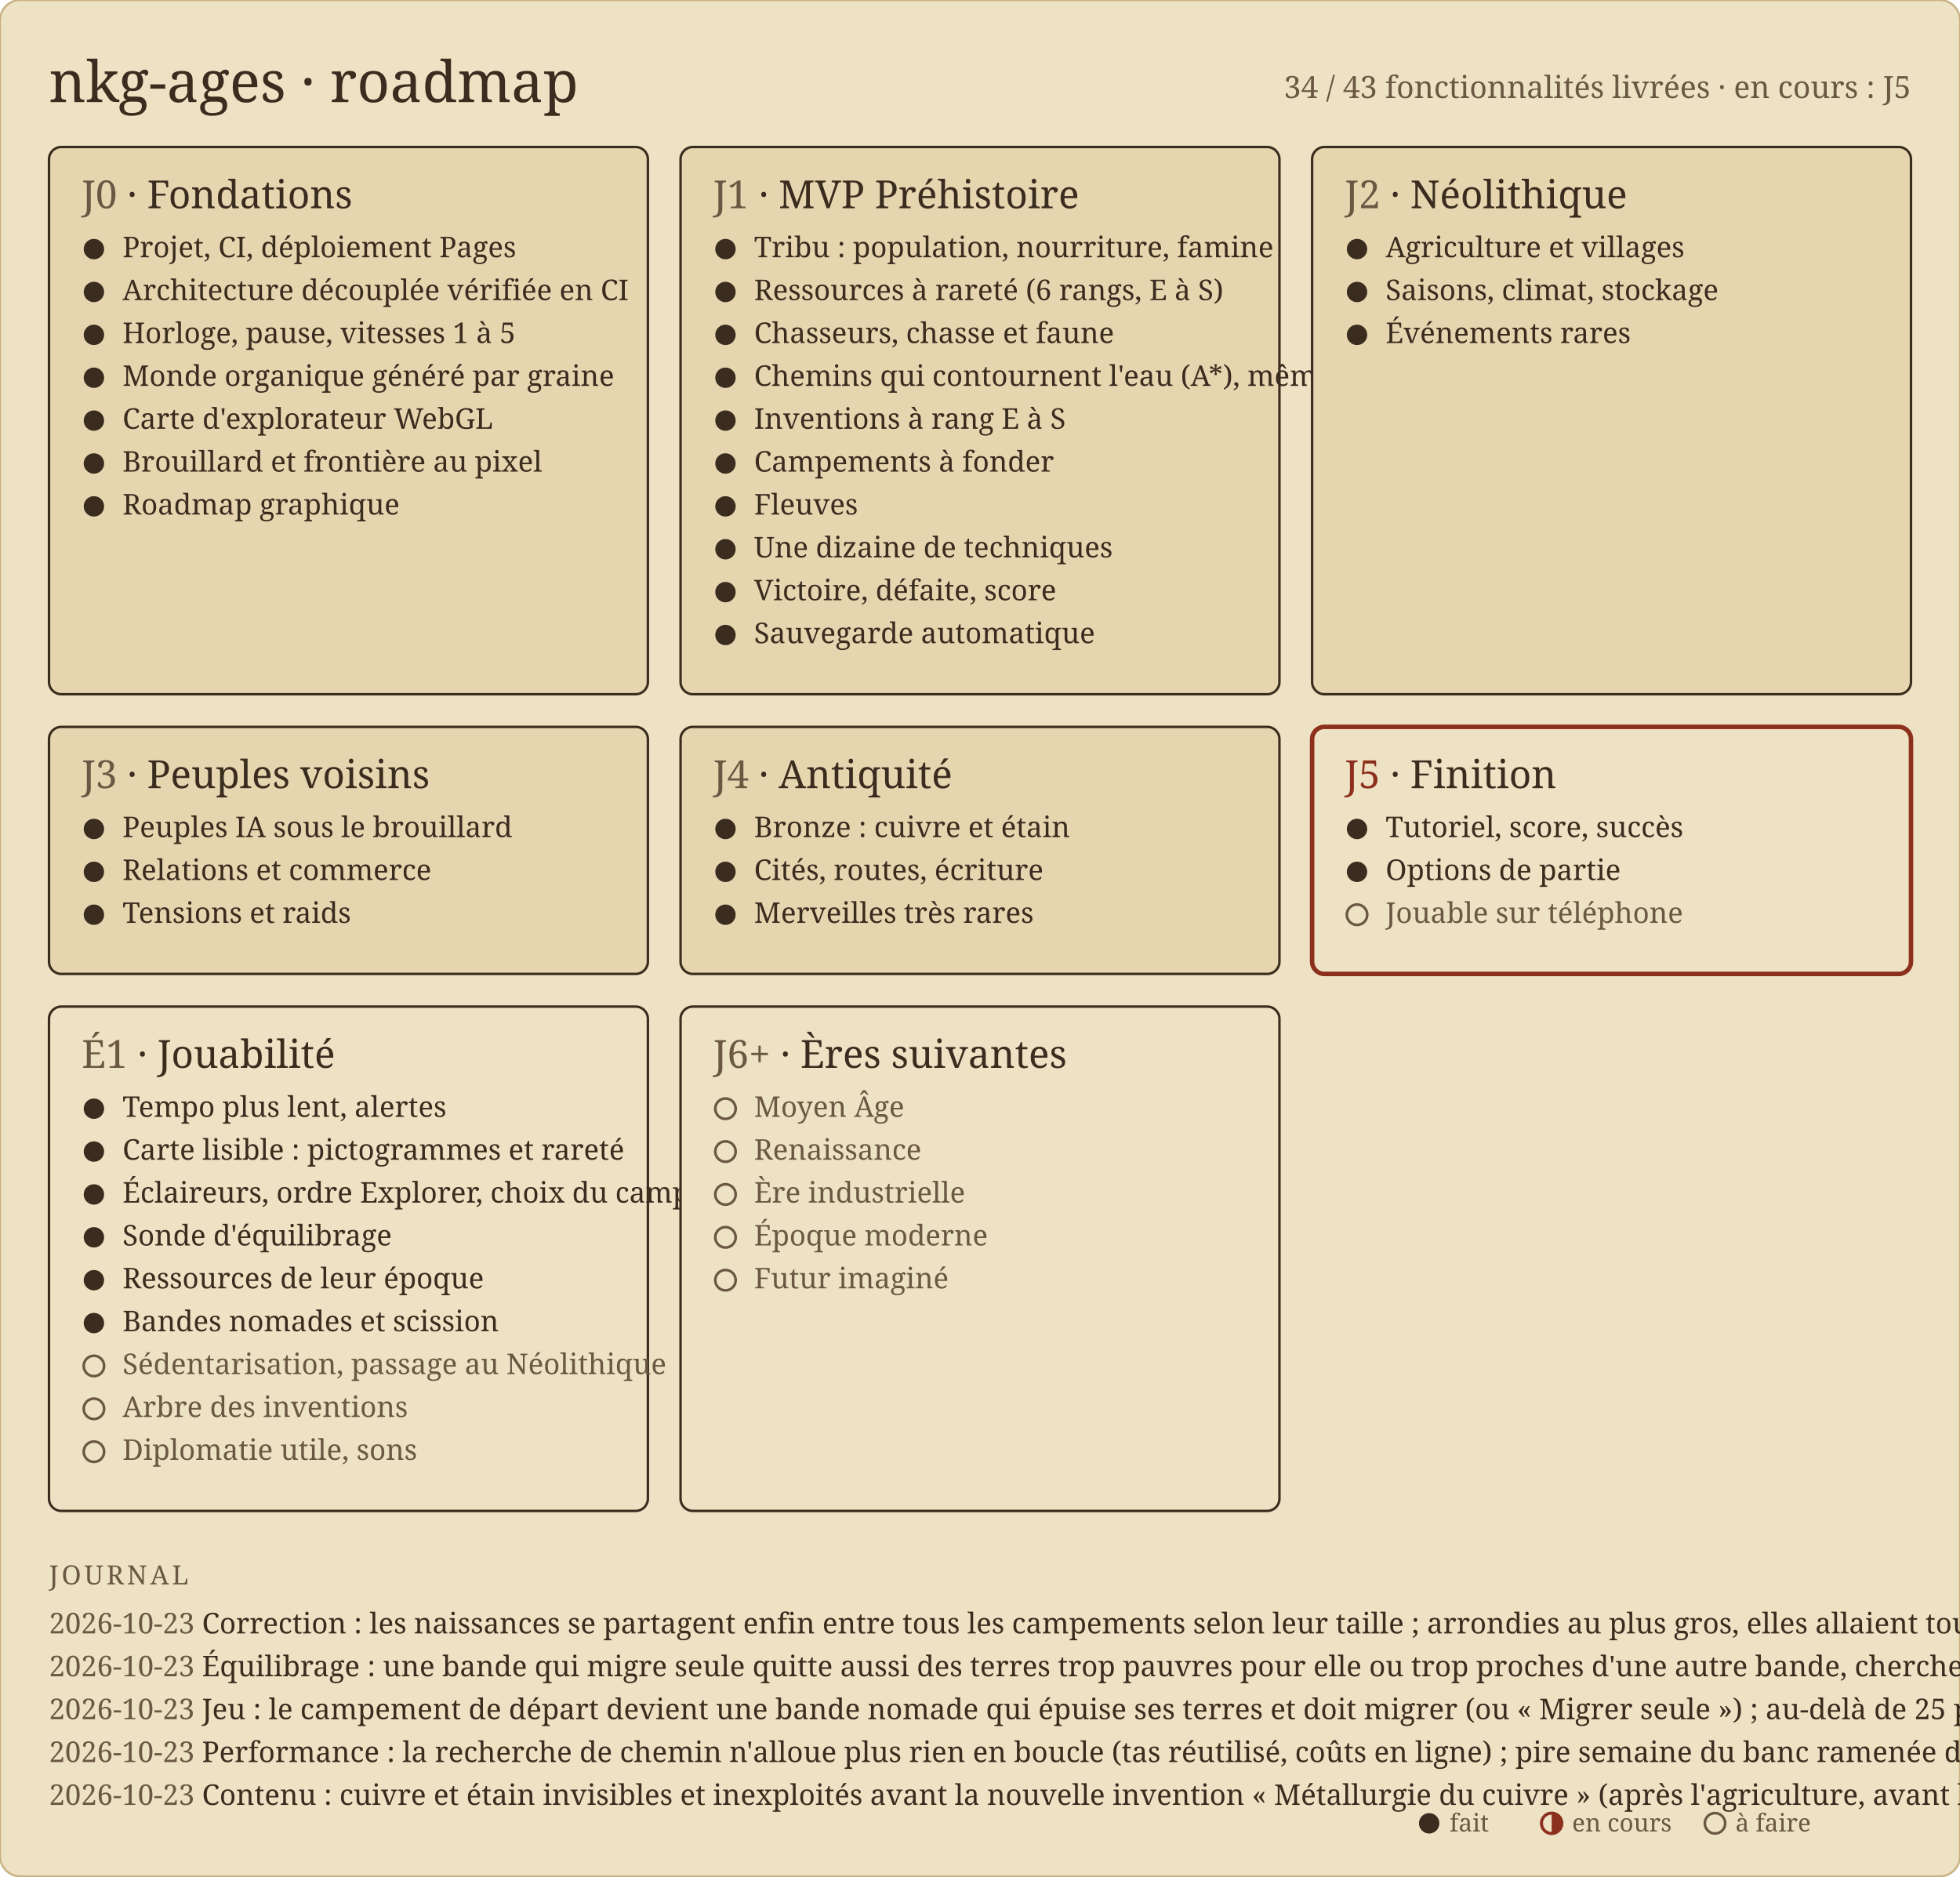
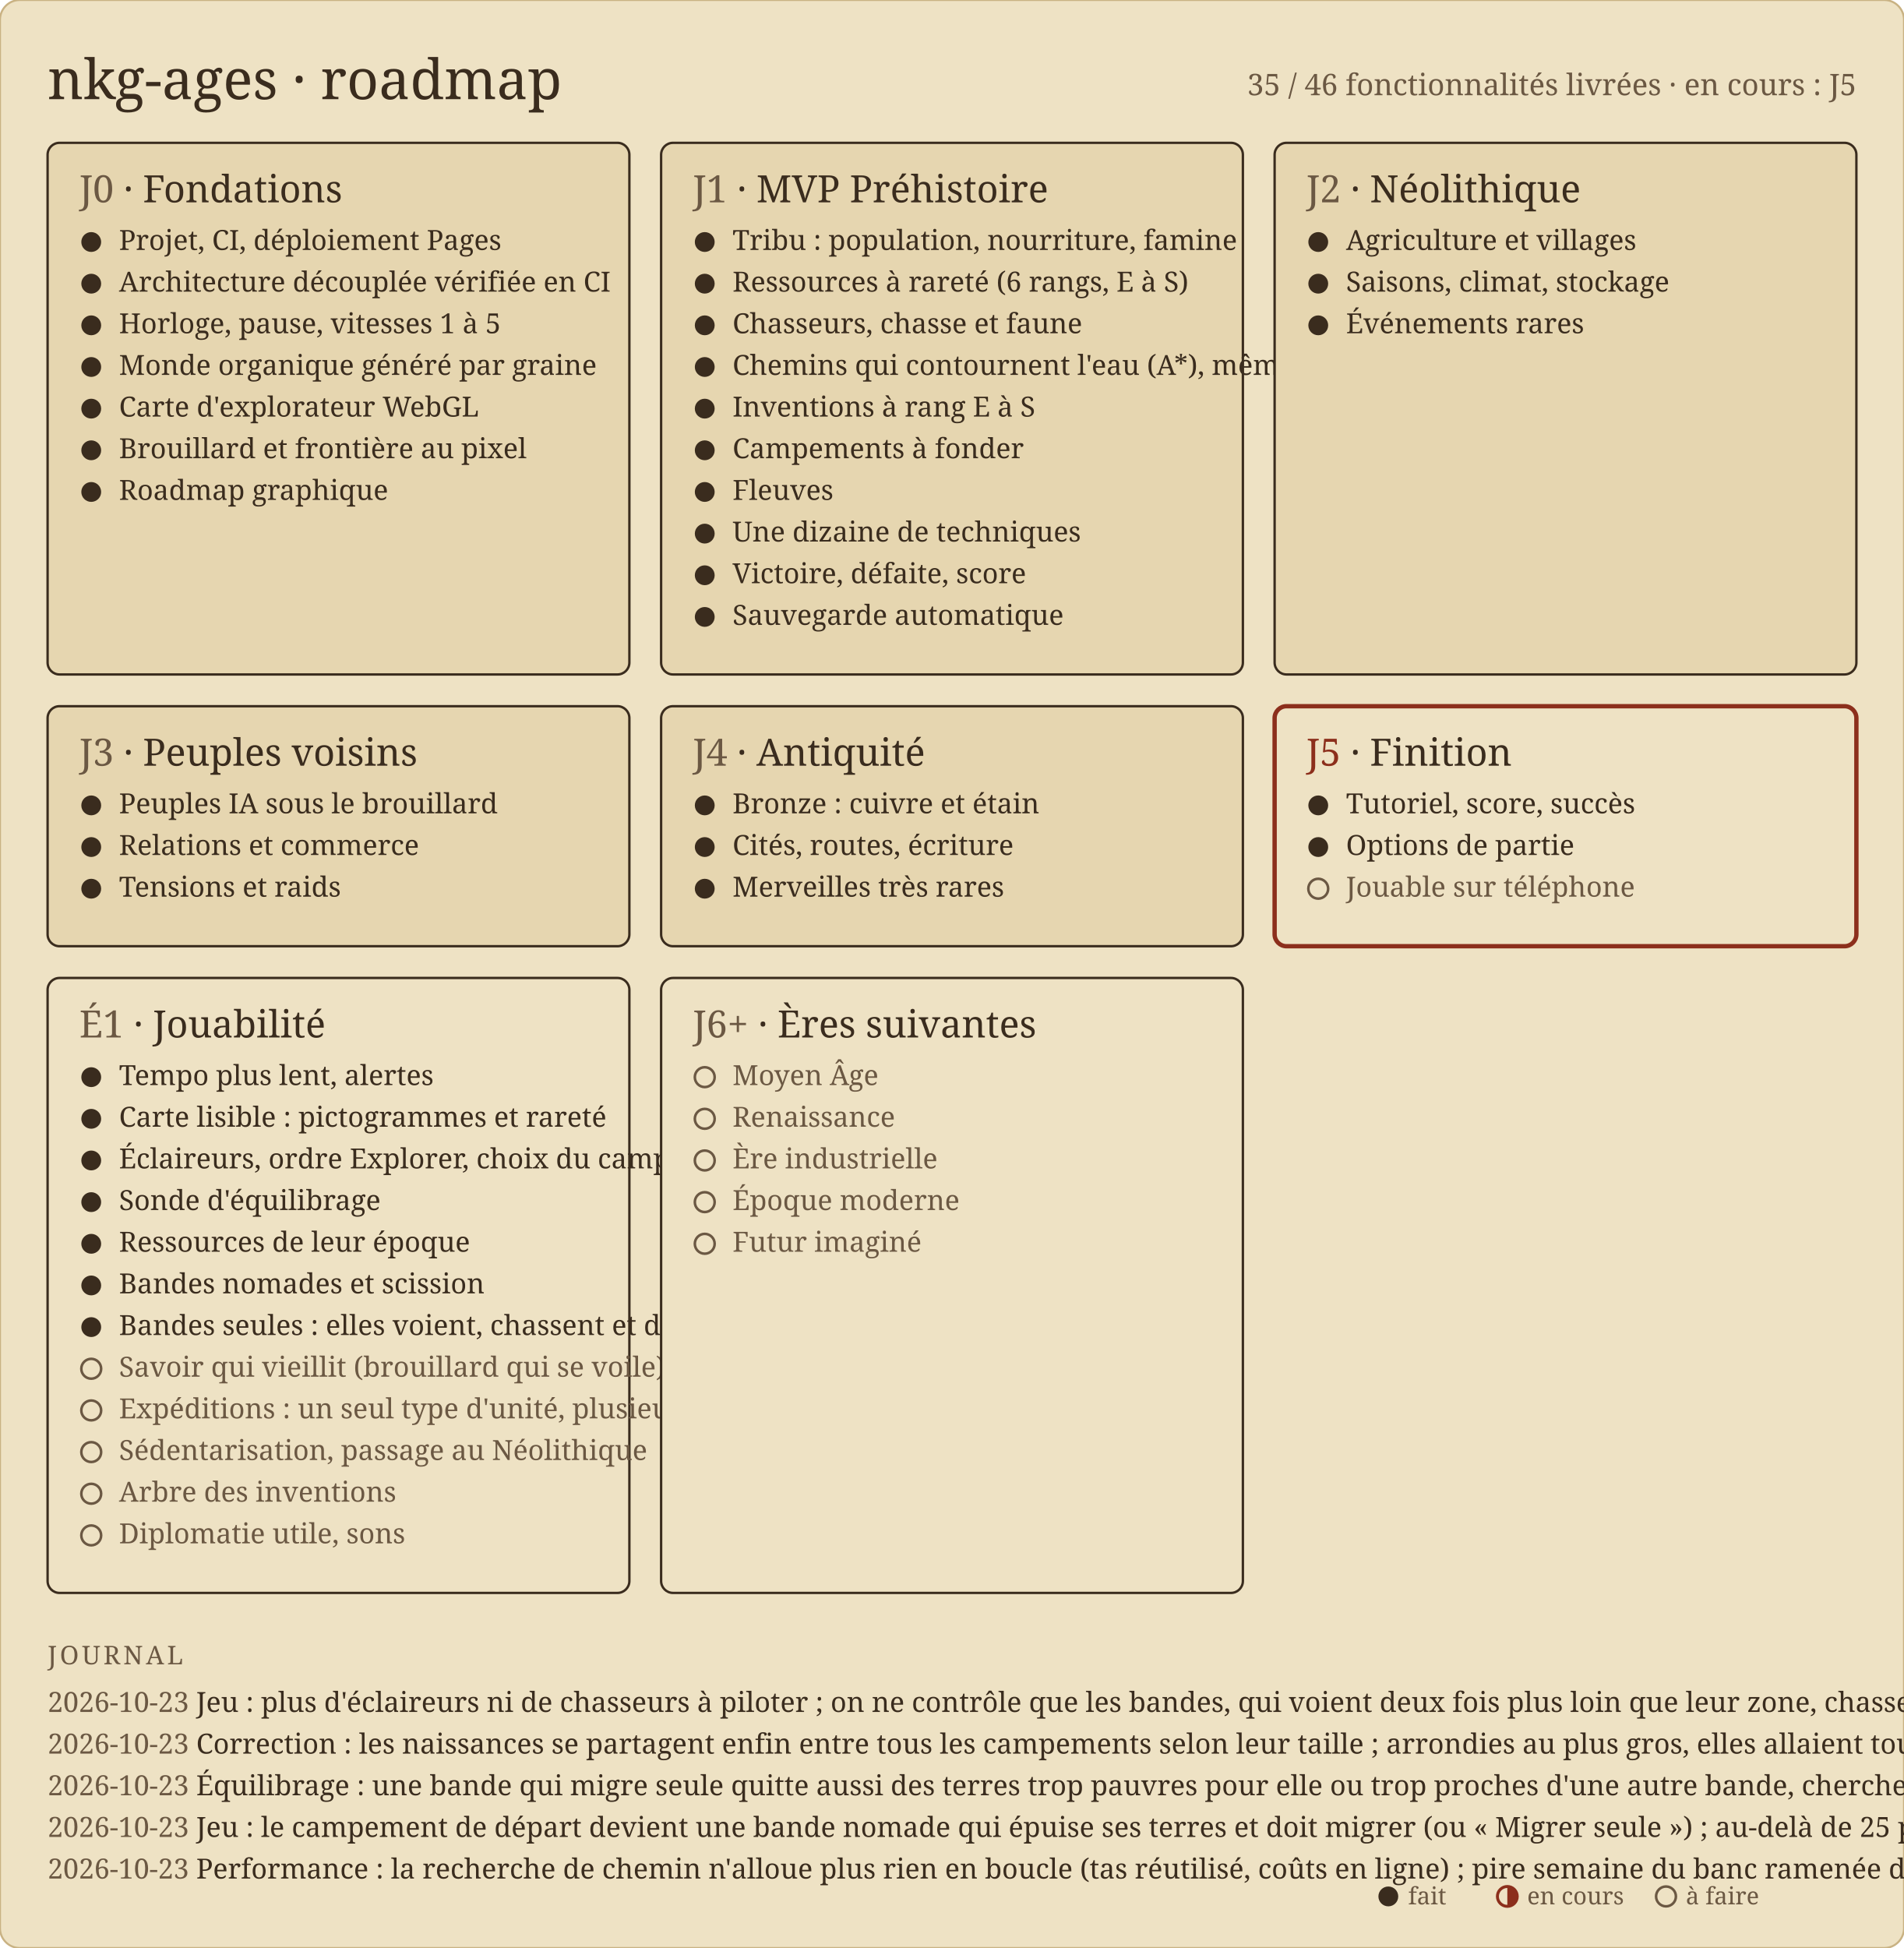
- <svg xmlns="http://www.w3.org/2000/svg" viewBox="0 0 960 919" width="960" height="919" font-family="Georgia, 'Iowan Old Style', serif" role="img" aria-label="Roadmap de nkg-ages">
-   <rect width="960" height="919" rx="10" fill="#eee2c4" stroke="#c9b283" />
+ <svg xmlns="http://www.w3.org/2000/svg" viewBox="0 0 960 982" width="960" height="982" font-family="Georgia, 'Iowan Old Style', serif" role="img" aria-label="Roadmap de nkg-ages">
+   <rect width="960" height="982" rx="10" fill="#eee2c4" stroke="#c9b283" />
  <text x="24" y="50" font-size="28" fill="#3a2c1e">nkg-ages · roadmap</text>
-   <text x="936" y="48" font-size="15" text-anchor="end" fill="#6b5843">34 / 43 fonctionnalités livrées · en cours : J5</text>
+   <text x="936" y="48" font-size="15" text-anchor="end" fill="#6b5843">35 / 46 fonctionnalités livrées · en cours : J5</text>
  <g>
    <rect x="24" y="72" width="293.333" height="268" rx="6" fill="#e6d6b0" stroke="#3a2c1e" stroke-width="1.2" />
    <text x="40" y="102" font-size="19" fill="#3a2c1e">
      <tspan fill="#6b5843">J0</tspan> · Fondations</text>
    <circle cx="46" cy="122" r="5" fill="#3a2c1e" />
    <text x="60" y="126" font-size="14" fill="#3a2c1e">Projet, CI, déploiement Pages</text>
    <circle cx="46" cy="143" r="5" fill="#3a2c1e" />
    <text x="60" y="147" font-size="14" fill="#3a2c1e">Architecture découplée vérifiée en CI</text>
    <circle cx="46" cy="164" r="5" fill="#3a2c1e" />
    <text x="60" y="168" font-size="14" fill="#3a2c1e">Horloge, pause, vitesses 1 à 5</text>
    <circle cx="46" cy="185" r="5" fill="#3a2c1e" />
    <text x="60" y="189" font-size="14" fill="#3a2c1e">Monde organique généré par graine</text>
    <circle cx="46" cy="206" r="5" fill="#3a2c1e" />
    <text x="60" y="210" font-size="14" fill="#3a2c1e">Carte d'explorateur WebGL</text>
    <circle cx="46" cy="227" r="5" fill="#3a2c1e" />
    <text x="60" y="231" font-size="14" fill="#3a2c1e">Brouillard et frontière au pixel</text>
    <circle cx="46" cy="248" r="5" fill="#3a2c1e" />
    <text x="60" y="252" font-size="14" fill="#3a2c1e">Roadmap graphique</text>
  </g>
  <g>
    <rect x="333.333" y="72" width="293.333" height="268" rx="6" fill="#e6d6b0" stroke="#3a2c1e" stroke-width="1.2" />
    <text x="349.333" y="102" font-size="19" fill="#3a2c1e">
      <tspan fill="#6b5843">J1</tspan> · MVP Préhistoire</text>
    <circle cx="355.333" cy="122" r="5" fill="#3a2c1e" />
    <text x="369.333" y="126" font-size="14" fill="#3a2c1e">Tribu : population, nourriture, famine</text>
    <circle cx="355.333" cy="143" r="5" fill="#3a2c1e" />
    <text x="369.333" y="147" font-size="14" fill="#3a2c1e">Ressources à rareté (6 rangs, E à S)</text>
    <circle cx="355.333" cy="164" r="5" fill="#3a2c1e" />
    <text x="369.333" y="168" font-size="14" fill="#3a2c1e">Chasseurs, chasse et faune</text>
    <circle cx="355.333" cy="185" r="5" fill="#3a2c1e" />
    <text x="369.333" y="189" font-size="14" fill="#3a2c1e">Chemins qui contournent l'eau (A*), même dans le brouillard</text>
    <circle cx="355.333" cy="206" r="5" fill="#3a2c1e" />
    <text x="369.333" y="210" font-size="14" fill="#3a2c1e">Inventions à rang E à S</text>
    <circle cx="355.333" cy="227" r="5" fill="#3a2c1e" />
    <text x="369.333" y="231" font-size="14" fill="#3a2c1e">Campements à fonder</text>
    <circle cx="355.333" cy="248" r="5" fill="#3a2c1e" />
    <text x="369.333" y="252" font-size="14" fill="#3a2c1e">Fleuves</text>
    <circle cx="355.333" cy="269" r="5" fill="#3a2c1e" />
    <text x="369.333" y="273" font-size="14" fill="#3a2c1e">Une dizaine de techniques</text>
    <circle cx="355.333" cy="290" r="5" fill="#3a2c1e" />
    <text x="369.333" y="294" font-size="14" fill="#3a2c1e">Victoire, défaite, score</text>
    <circle cx="355.333" cy="311" r="5" fill="#3a2c1e" />
    <text x="369.333" y="315" font-size="14" fill="#3a2c1e">Sauvegarde automatique</text>
  </g>
  <g>
    <rect x="642.667" y="72" width="293.333" height="268" rx="6" fill="#e6d6b0" stroke="#3a2c1e" stroke-width="1.2" />
    <text x="658.667" y="102" font-size="19" fill="#3a2c1e">
      <tspan fill="#6b5843">J2</tspan> · Néolithique</text>
    <circle cx="664.667" cy="122" r="5" fill="#3a2c1e" />
    <text x="678.667" y="126" font-size="14" fill="#3a2c1e">Agriculture et villages</text>
    <circle cx="664.667" cy="143" r="5" fill="#3a2c1e" />
    <text x="678.667" y="147" font-size="14" fill="#3a2c1e">Saisons, climat, stockage</text>
    <circle cx="664.667" cy="164" r="5" fill="#3a2c1e" />
    <text x="678.667" y="168" font-size="14" fill="#3a2c1e">Événements rares</text>
  </g>
  <g>
    <rect x="24" y="356" width="293.333" height="121" rx="6" fill="#e6d6b0" stroke="#3a2c1e" stroke-width="1.2" />
    <text x="40" y="386" font-size="19" fill="#3a2c1e">
      <tspan fill="#6b5843">J3</tspan> · Peuples voisins</text>
    <circle cx="46" cy="406" r="5" fill="#3a2c1e" />
    <text x="60" y="410" font-size="14" fill="#3a2c1e">Peuples IA sous le brouillard</text>
    <circle cx="46" cy="427" r="5" fill="#3a2c1e" />
    <text x="60" y="431" font-size="14" fill="#3a2c1e">Relations et commerce</text>
    <circle cx="46" cy="448" r="5" fill="#3a2c1e" />
    <text x="60" y="452" font-size="14" fill="#3a2c1e">Tensions et raids</text>
  </g>
  <g>
    <rect x="333.333" y="356" width="293.333" height="121" rx="6" fill="#e6d6b0" stroke="#3a2c1e" stroke-width="1.2" />
    <text x="349.333" y="386" font-size="19" fill="#3a2c1e">
      <tspan fill="#6b5843">J4</tspan> · Antiquité</text>
    <circle cx="355.333" cy="406" r="5" fill="#3a2c1e" />
    <text x="369.333" y="410" font-size="14" fill="#3a2c1e">Bronze : cuivre et étain</text>
    <circle cx="355.333" cy="427" r="5" fill="#3a2c1e" />
    <text x="369.333" y="431" font-size="14" fill="#3a2c1e">Cités, routes, écriture</text>
    <circle cx="355.333" cy="448" r="5" fill="#3a2c1e" />
    <text x="369.333" y="452" font-size="14" fill="#3a2c1e">Merveilles très rares</text>
  </g>
  <g>
    <rect x="642.667" y="356" width="293.333" height="121" rx="6" fill="#eee2c4" stroke="#8c2f1c" stroke-width="2.2" />
    <text x="658.667" y="386" font-size="19" fill="#3a2c1e">
      <tspan fill="#8c2f1c">J5</tspan> · Finition</text>
    <circle cx="664.667" cy="406" r="5" fill="#3a2c1e" />
    <text x="678.667" y="410" font-size="14" fill="#3a2c1e">Tutoriel, score, succès</text>
    <circle cx="664.667" cy="427" r="5" fill="#3a2c1e" />
    <text x="678.667" y="431" font-size="14" fill="#3a2c1e">Options de partie</text>
    <circle cx="664.667" cy="448" r="5" fill="none" stroke="#6b5843" stroke-width="1.3" />
    <text x="678.667" y="452" font-size="14" fill="#6b5843">Jouable sur téléphone</text>
  </g>
  <g>
-     <rect x="24" y="493" width="293.333" height="247" rx="6" fill="#eee2c4" stroke="#3a2c1e" stroke-width="1.2" />
+     <rect x="24" y="493" width="293.333" height="310" rx="6" fill="#eee2c4" stroke="#3a2c1e" stroke-width="1.2" />
    <text x="40" y="523" font-size="19" fill="#3a2c1e">
      <tspan fill="#6b5843">É1</tspan> · Jouabilité</text>
    <circle cx="46" cy="543" r="5" fill="#3a2c1e" />
    <text x="60" y="547" font-size="14" fill="#3a2c1e">Tempo plus lent, alertes</text>
    <circle cx="46" cy="564" r="5" fill="#3a2c1e" />
    <text x="60" y="568" font-size="14" fill="#3a2c1e">Carte lisible : pictogrammes et rareté</text>
    <circle cx="46" cy="585" r="5" fill="#3a2c1e" />
    <text x="60" y="589" font-size="14" fill="#3a2c1e">Éclaireurs, ordre Explorer, choix du campement</text>
    <circle cx="46" cy="606" r="5" fill="#3a2c1e" />
    <text x="60" y="610" font-size="14" fill="#3a2c1e">Sonde d'équilibrage</text>
    <circle cx="46" cy="627" r="5" fill="#3a2c1e" />
    <text x="60" y="631" font-size="14" fill="#3a2c1e">Ressources de leur époque</text>
    <circle cx="46" cy="648" r="5" fill="#3a2c1e" />
    <text x="60" y="652" font-size="14" fill="#3a2c1e">Bandes nomades et scission</text>
-     <circle cx="46" cy="669" r="5" fill="none" stroke="#6b5843" stroke-width="1.3" />
-     <text x="60" y="673" font-size="14" fill="#6b5843">Sédentarisation, passage au Néolithique</text>
+     <circle cx="46" cy="669" r="5" fill="#3a2c1e" />
+     <text x="60" y="673" font-size="14" fill="#3a2c1e">Bandes seules : elles voient, chassent et défendent</text>
    <circle cx="46" cy="690" r="5" fill="none" stroke="#6b5843" stroke-width="1.3" />
-     <text x="60" y="694" font-size="14" fill="#6b5843">Arbre des inventions</text>
+     <text x="60" y="694" font-size="14" fill="#6b5843">Savoir qui vieillit (brouillard qui se voile)</text>
    <circle cx="46" cy="711" r="5" fill="none" stroke="#6b5843" stroke-width="1.3" />
-     <text x="60" y="715" font-size="14" fill="#6b5843">Diplomatie utile, sons</text>
+     <text x="60" y="715" font-size="14" fill="#6b5843">Expéditions : un seul type d'unité, plusieurs missions</text>
+     <circle cx="46" cy="732" r="5" fill="none" stroke="#6b5843" stroke-width="1.3" />
+     <text x="60" y="736" font-size="14" fill="#6b5843">Sédentarisation, passage au Néolithique</text>
+     <circle cx="46" cy="753" r="5" fill="none" stroke="#6b5843" stroke-width="1.3" />
+     <text x="60" y="757" font-size="14" fill="#6b5843">Arbre des inventions</text>
+     <circle cx="46" cy="774" r="5" fill="none" stroke="#6b5843" stroke-width="1.3" />
+     <text x="60" y="778" font-size="14" fill="#6b5843">Diplomatie utile, sons</text>
  </g>
  <g>
-     <rect x="333.333" y="493" width="293.333" height="247" rx="6" fill="#eee2c4" stroke="#3a2c1e" stroke-width="1.2" />
+     <rect x="333.333" y="493" width="293.333" height="310" rx="6" fill="#eee2c4" stroke="#3a2c1e" stroke-width="1.2" />
    <text x="349.333" y="523" font-size="19" fill="#3a2c1e">
      <tspan fill="#6b5843">J6+</tspan> · Ères suivantes</text>
    <circle cx="355.333" cy="543" r="5" fill="none" stroke="#6b5843" stroke-width="1.3" />
    <text x="369.333" y="547" font-size="14" fill="#6b5843">Moyen Âge</text>
    <circle cx="355.333" cy="564" r="5" fill="none" stroke="#6b5843" stroke-width="1.3" />
    <text x="369.333" y="568" font-size="14" fill="#6b5843">Renaissance</text>
    <circle cx="355.333" cy="585" r="5" fill="none" stroke="#6b5843" stroke-width="1.3" />
    <text x="369.333" y="589" font-size="14" fill="#6b5843">Ère industrielle</text>
    <circle cx="355.333" cy="606" r="5" fill="none" stroke="#6b5843" stroke-width="1.3" />
    <text x="369.333" y="610" font-size="14" fill="#6b5843">Époque moderne</text>
    <circle cx="355.333" cy="627" r="5" fill="none" stroke="#6b5843" stroke-width="1.3" />
    <text x="369.333" y="631" font-size="14" fill="#6b5843">Futur imaginé</text>
  </g>
-   <text x="24" y="776" font-size="13" letter-spacing="1.5" fill="#6b5843">JOURNAL</text>
-   <text x="24" y="800" font-size="14" fill="#3a2c1e">
+   <text x="24" y="839" font-size="13" letter-spacing="1.5" fill="#6b5843">JOURNAL</text>
+   <text x="24" y="863" font-size="14" fill="#3a2c1e">
+     <tspan fill="#6b5843">2026-10-23</tspan>  Jeu : plus d'éclaireurs ni de chasseurs à piloter ; on ne contrôle que les bandes, qui voient deux fois plus loin que leur zone, chassent seules les troupeaux qu'elles voient (pas les mammouths) et défendent le camp avec leurs chasseurs, une personne sur six ; une bande qui migre seule sans meilleur site connu part vers l'inconnu</text>
+   <text x="24" y="884" font-size="14" fill="#3a2c1e">
    <tspan fill="#6b5843">2026-10-23</tspan>  Correction : les naissances se partagent enfin entre tous les campements selon leur taille ; arrondies au plus gros, elles allaient toutes au plus grand village ou à la plus grande bande, et les autres stagnaient</text>
-   <text x="24" y="821" font-size="14" fill="#3a2c1e">
+   <text x="24" y="905" font-size="14" fill="#3a2c1e">
    <tspan fill="#6b5843">2026-10-23</tspan>  Équilibrage : une bande qui migre seule quitte aussi des terres trop pauvres pour elle ou trop proches d'une autre bande, cherche plus loin, et plus aucun départ sur un îlot ; les 40 parties de la sonde atteignent l'agriculture</text>
-   <text x="24" y="842" font-size="14" fill="#3a2c1e">
+   <text x="24" y="926" font-size="14" fill="#3a2c1e">
    <tspan fill="#6b5843">2026-10-23</tspan>  Jeu : le campement de départ devient une bande nomade qui épuise ses terres et doit migrer (ou « Migrer seule ») ; au-delà de 25 personnes elle cueille moins bien et se scinde ; fonder un campement disparaît au profit de la scission</text>
-   <text x="24" y="863" font-size="14" fill="#3a2c1e">
+   <text x="24" y="947" font-size="14" fill="#3a2c1e">
    <tspan fill="#6b5843">2026-10-23</tspan>  Performance : la recherche de chemin n'alloue plus rien en boucle (tas réutilisé, coûts en ligne) ; pire semaine du banc ramenée de 35-60 ms à 10-12 ms, pire ordre de 20-25 ms à 8 ms</text>
-   <text x="24" y="884" font-size="14" fill="#3a2c1e">
-     <tspan fill="#6b5843">2026-10-23</tspan>  Contenu : cuivre et étain invisibles et inexploités avant la nouvelle invention « Métallurgie du cuivre » (après l'agriculture, avant le bronze)</text>
-   <circle cx="700" cy="893" r="5" fill="#3a2c1e" />
-   <text x="710" y="897" font-size="12" fill="#6b5843">fait</text>
-   <circle cx="760" cy="893" r="5" fill="none" stroke="#8c2f1c" stroke-width="1.5" />
-   <path d="M760 888a5 5 0 0 1 0 10z" fill="#8c2f1c" />
-   <text x="770" y="897" font-size="12" fill="#6b5843">en cours</text>
-   <circle cx="840" cy="893" r="5" fill="none" stroke="#6b5843" stroke-width="1.3" />
-   <text x="850" y="897" font-size="12" fill="#6b5843">à faire</text>
+   <circle cx="700" cy="956" r="5" fill="#3a2c1e" />
+   <text x="710" y="960" font-size="12" fill="#6b5843">fait</text>
+   <circle cx="760" cy="956" r="5" fill="none" stroke="#8c2f1c" stroke-width="1.5" />
+   <path d="M760 951a5 5 0 0 1 0 10z" fill="#8c2f1c" />
+   <text x="770" y="960" font-size="12" fill="#6b5843">en cours</text>
+   <circle cx="840" cy="956" r="5" fill="none" stroke="#6b5843" stroke-width="1.3" />
+   <text x="850" y="960" font-size="12" fill="#6b5843">à faire</text>
</svg>
